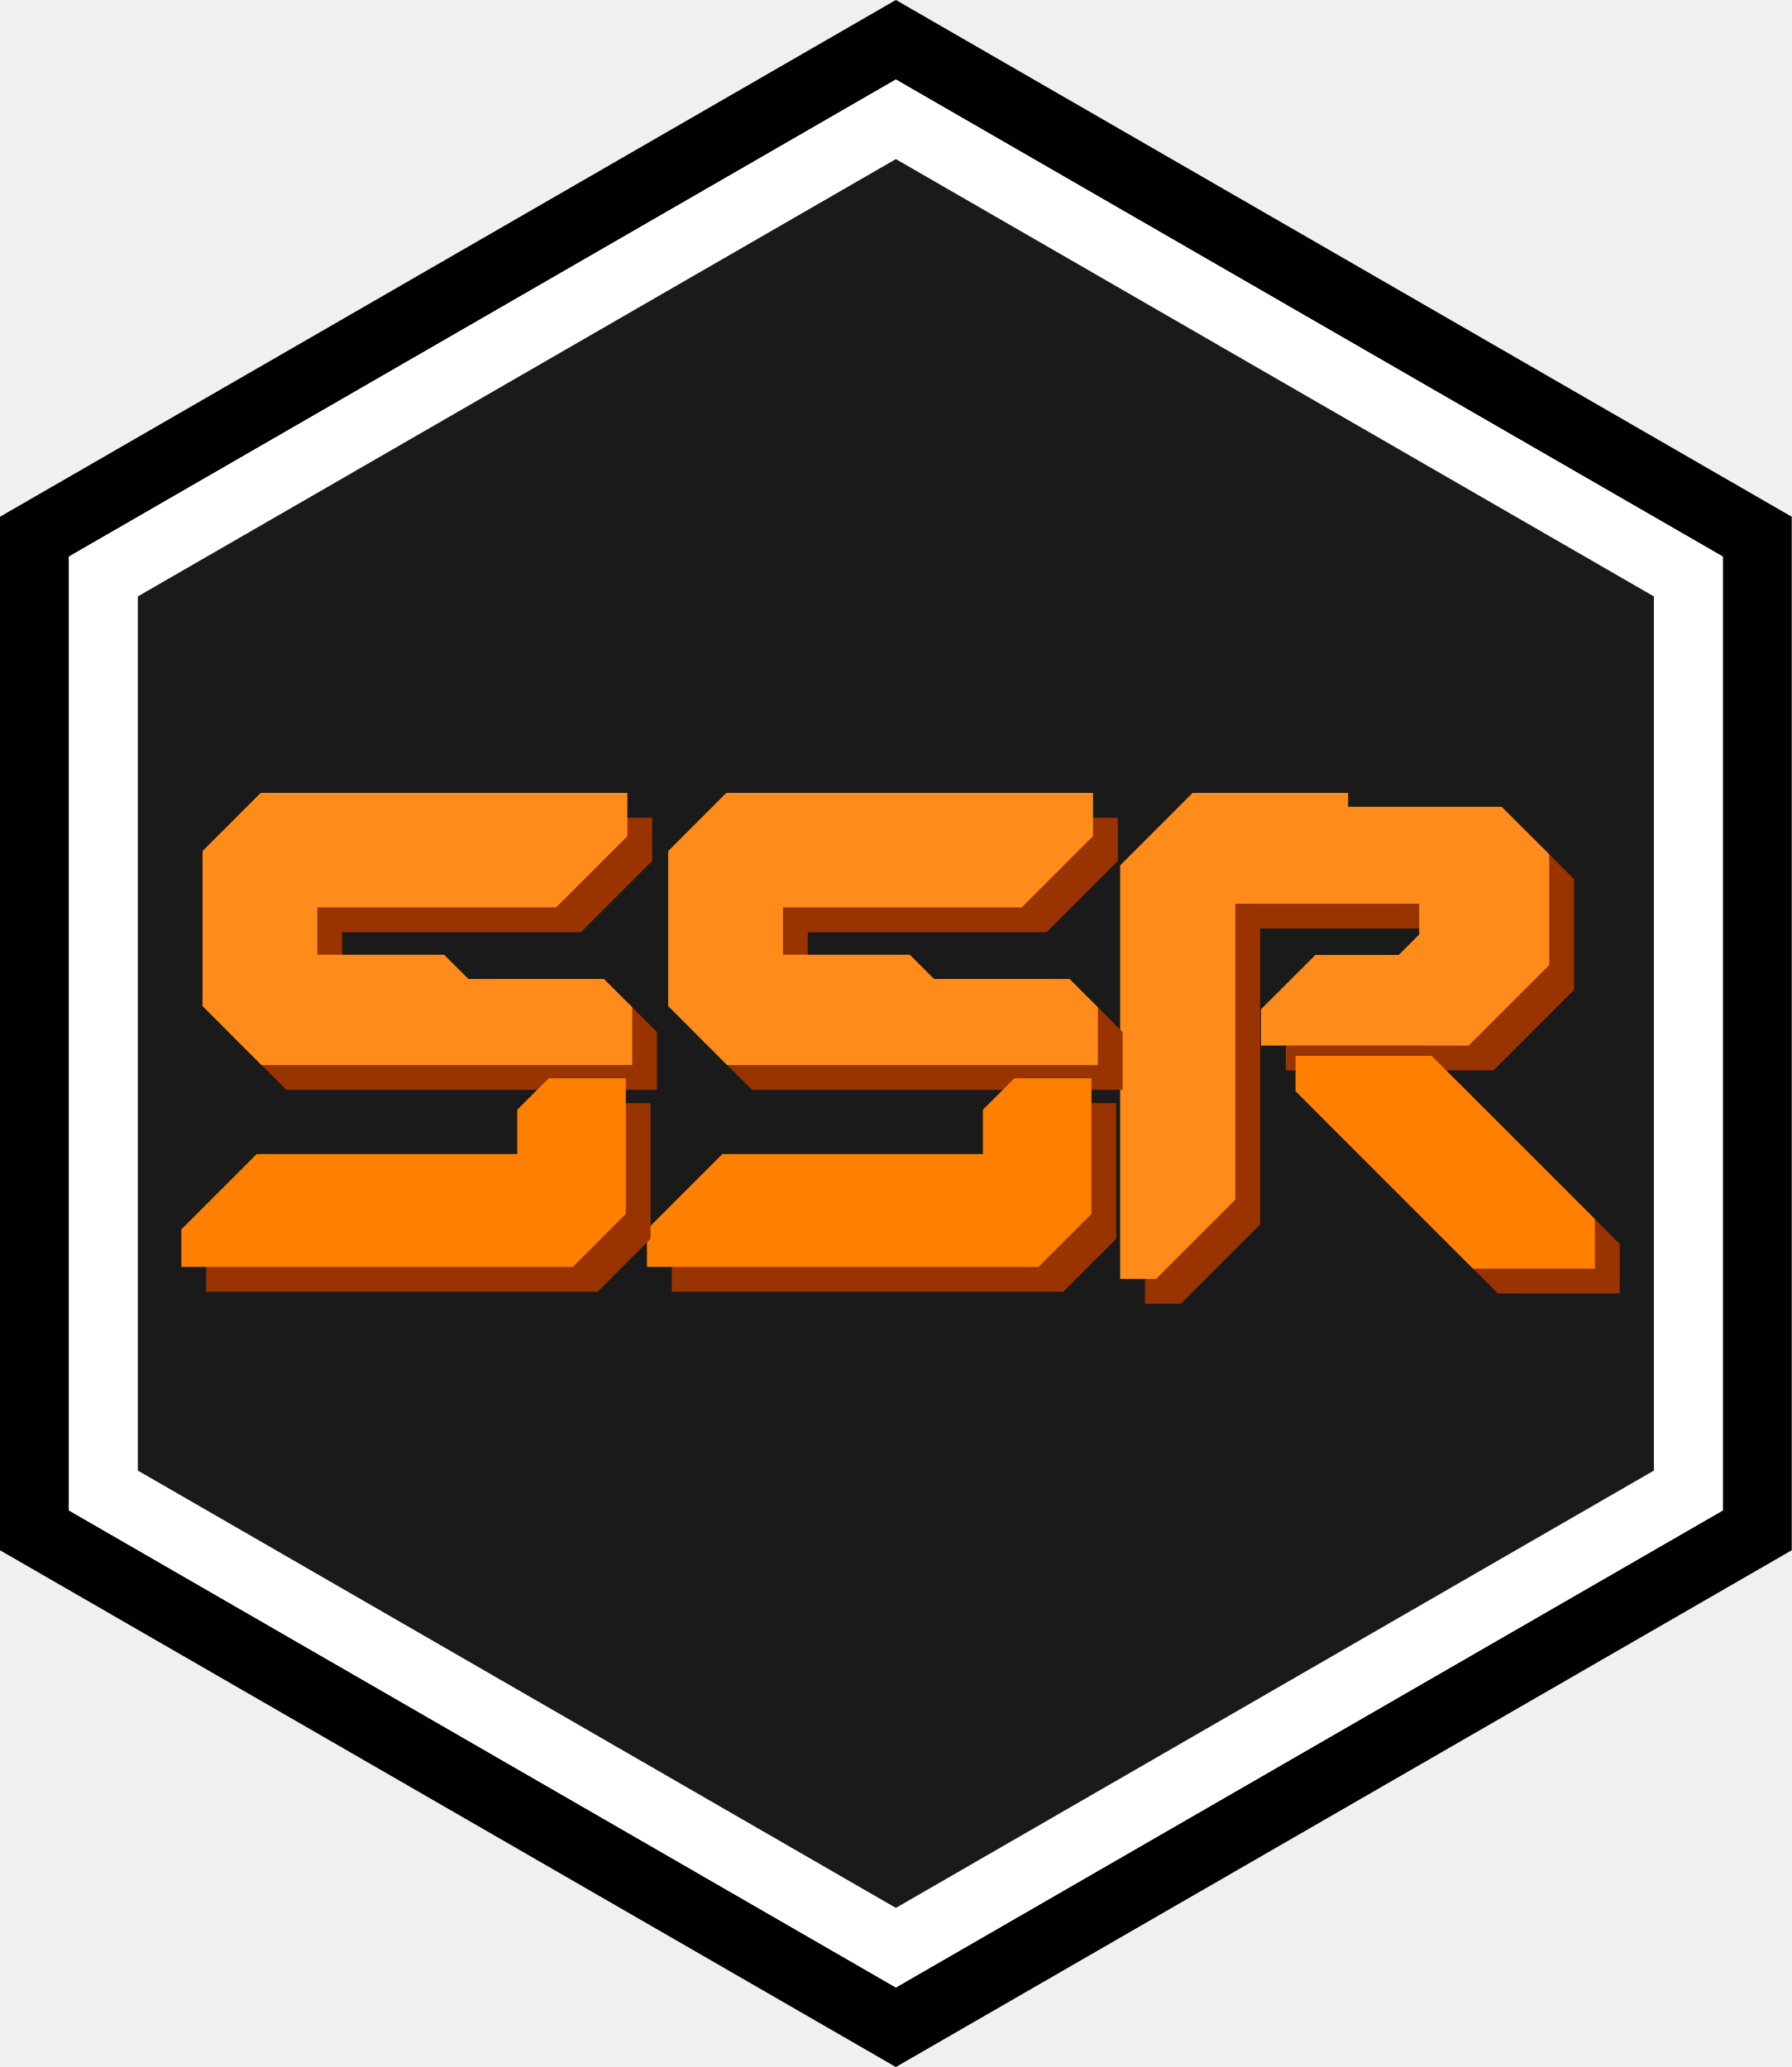
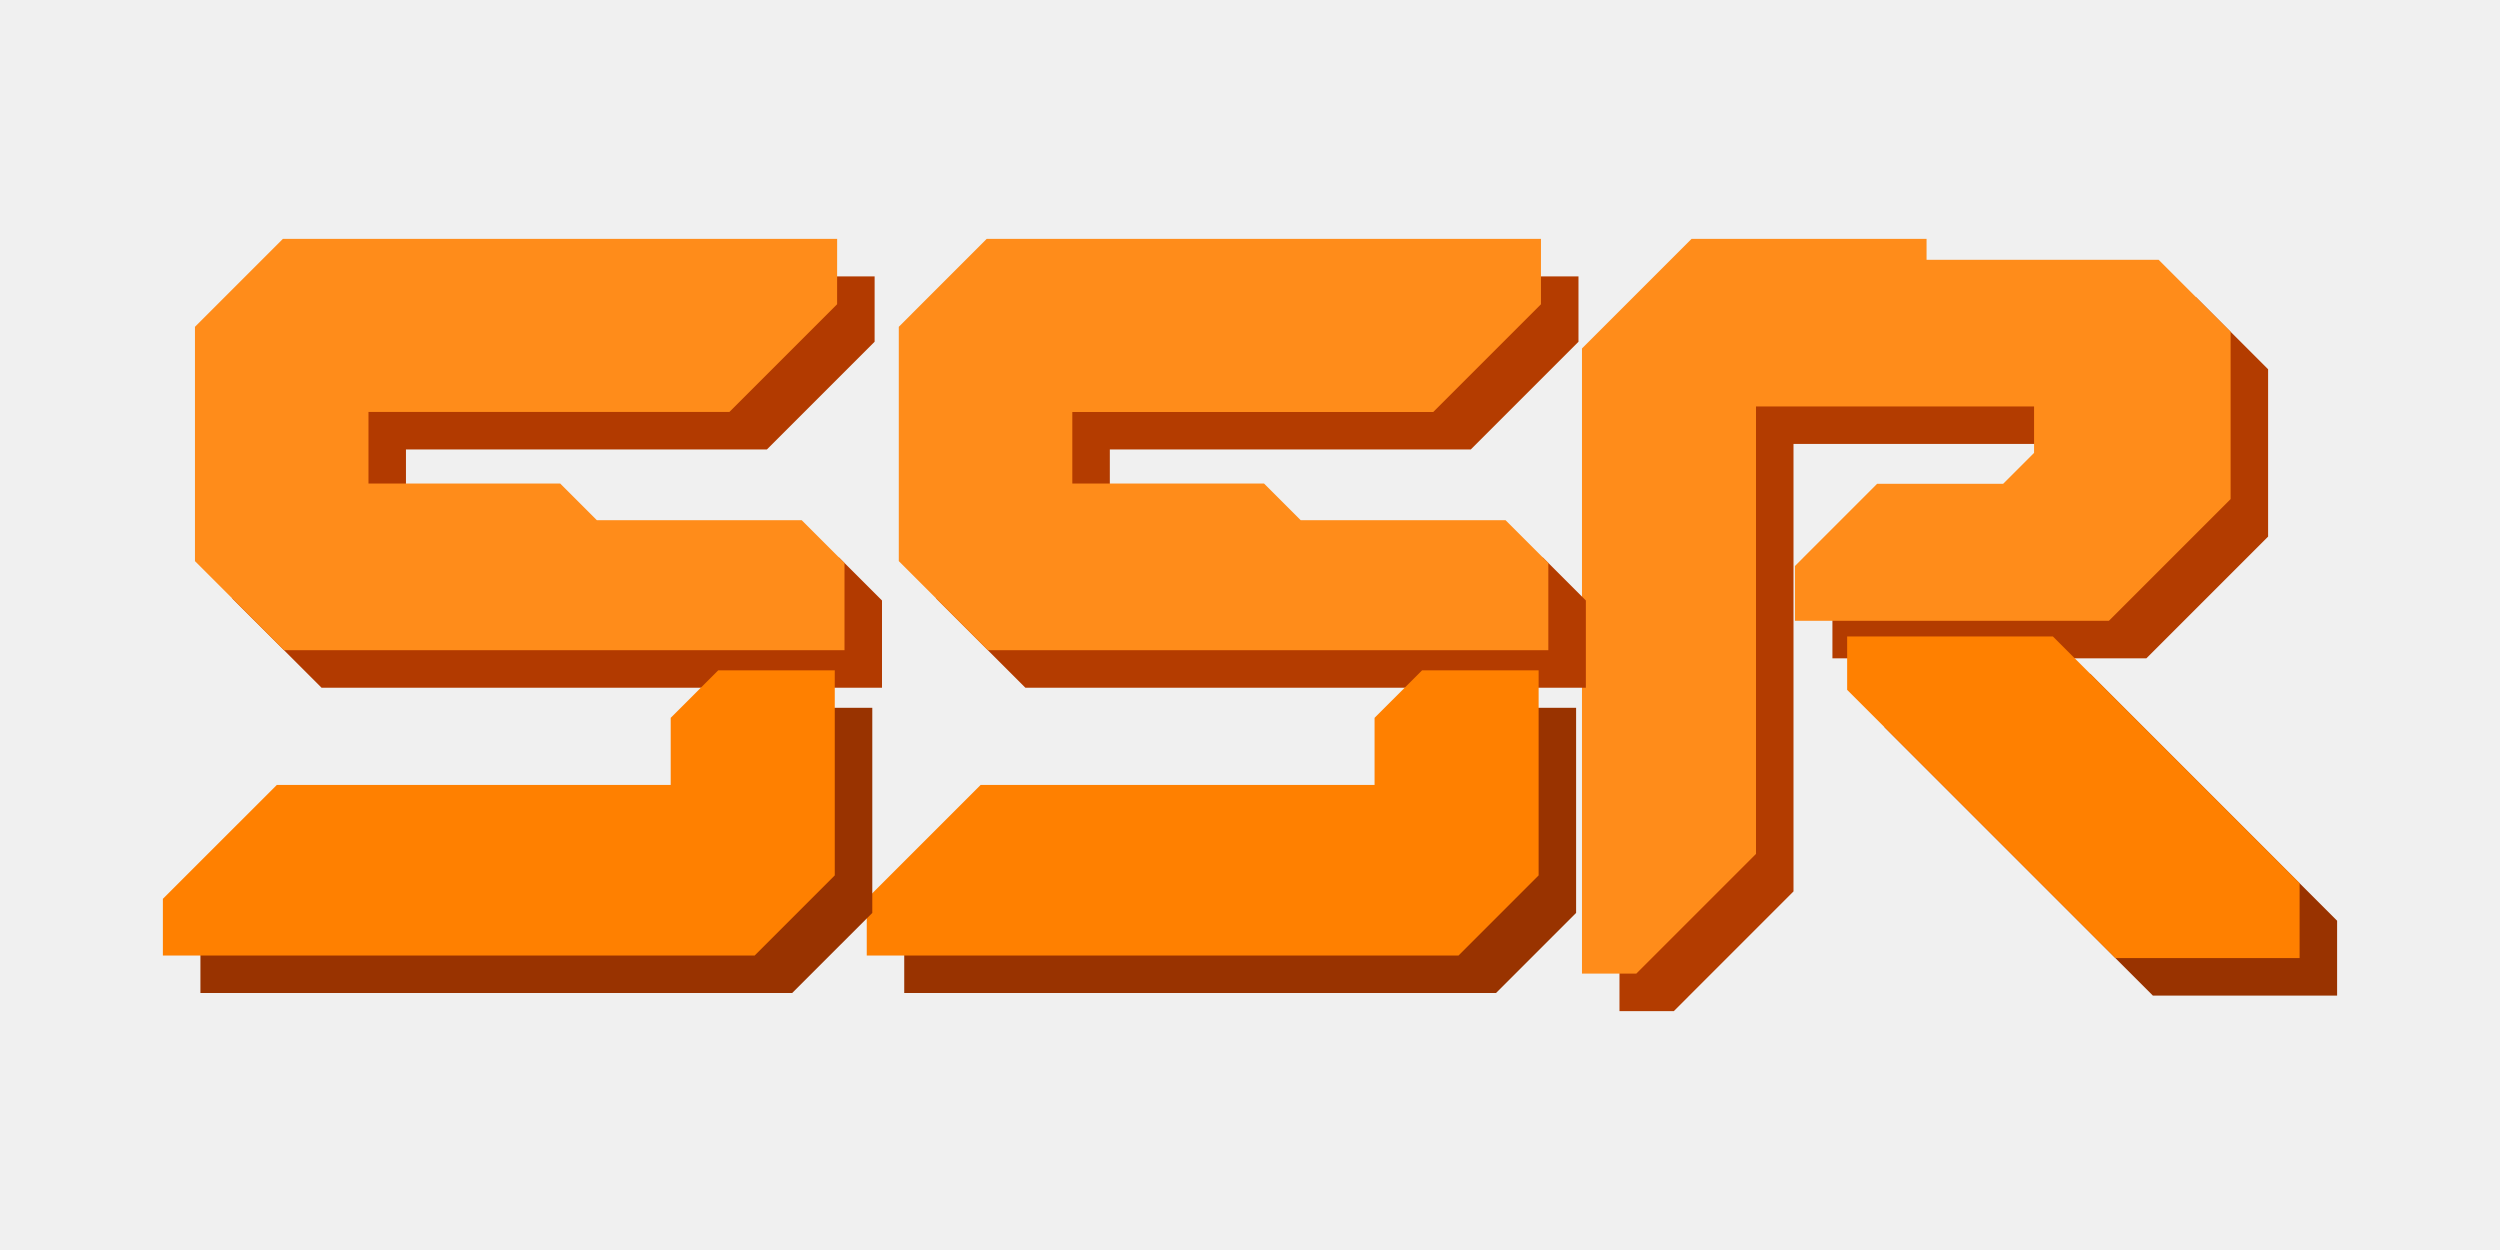
- <svg xmlns="http://www.w3.org/2000/svg" xml:space="preserve" width="130" height="150">
-   <path fill="none" stroke="#ff3b57" d="M61.8 53.78 31 71.56.2 53.78V18.22L31 .44l30.8 17.78z" style="display:inline;mix-blend-mode:normal;fill:none;fill-opacity:1;stroke:#000;stroke-width:2.465;stroke-dasharray:none;stroke-dashoffset:0;stroke-opacity:1" transform="matrix(2.029196,0,0,2.027961,2.09495,1.993413)" />
-   <path d="M7.5 41.838v66.324l57.5 33.18 57.5-33.18V41.838L65 8.658z" style="display:inline;mix-blend-mode:normal;fill:#1a1a1a;stroke:#fff;stroke-width:5;stroke-dasharray:none;stroke-opacity:1" />
-   <path d="M95.8 78.425h9.875l11.844 11.844v3.594h-8.844L95.8 80.988z" style="opacity:1;fill:#930;fill-opacity:1;stroke:none;stroke-width:5;stroke-linecap:square;stroke-linejoin:bevel" />
-   <path d="m88.332 59.341-5.259 5.26v30.007h2.607l5.746-5.745V67.384h13.346v2.229l-1.486 1.486h-6.049l-3.944 3.944v2.632h15.07l5.843-5.844v-8.03l-3.453-3.454h-11.14v-1.006z" style="opacity:1;fill:#930;fill-opacity:1;stroke:none;stroke-width:5;stroke-linecap:square;stroke-linejoin:bevel" />
-   <path d="M94 76.625h9.875l11.844 11.844v3.594h-8.844L94 79.188z" style="opacity:1;fill:#ff8000;stroke:none;stroke-width:5;stroke-linecap:square;stroke-linejoin:bevel;fill-opacity:1" />
-   <path d="m86.532 57.54-5.259 5.26v30.008h2.608l5.745-5.745V65.584h13.346v2.229l-1.486 1.486h-6.048l-3.945 3.944v2.632h15.07l5.843-5.844V62l-3.453-3.453h-11.14V57.54Z" style="opacity:1;fill:#ff8c1a;stroke:none;stroke-width:5;stroke-linecap:square;stroke-linejoin:bevel;fill-opacity:1" />
-   <path d="m75.397 80.05-2.281 2.281v3.22H54.209l-5.468 5.468v2.719h28.406l3.844-3.844V80.05zm5.708-20.709H54.5l-4.22 4.22V74.81l4.275 4.276h26.903v-4.188l-2.055-2.055H69.57l-1.757-1.756H58.61V67.65h17.324l5.17-5.171Z" style="fill:#930;fill-opacity:1;stroke:none;stroke-width:5;stroke-linecap:square;stroke-linejoin:bevel" />
-   <path d="m73.597 78.25-2.281 2.281v3.219H52.41l-5.469 5.469v2.719h28.406l3.844-3.844V78.25z" style="fill:#ff8000;fill-opacity:1;stroke:none;stroke-width:5;stroke-linecap:square;stroke-linejoin:bevel" />
-   <path d="M79.305 57.54H52.7l-4.22 4.221V73.01l4.275 4.276h26.903v-4.188l-2.055-2.055H67.77l-1.757-1.757H56.81V65.85h17.324l5.17-5.17z" style="fill:#ff8c1a;fill-opacity:1;stroke:none;stroke-width:5;stroke-linecap:square;stroke-linejoin:bevel" />
-   <path d="m41.612 80.05-2.281 2.281v3.22H20.425l-5.469 5.468v2.719h28.406l3.844-3.844V80.05zm5.708-20.709H20.715l-4.22 4.22V74.81l4.275 4.276h26.903v-4.188l-2.055-2.055h-9.833l-1.757-1.756h-9.203V67.65h17.324l5.17-5.171z" style="opacity:1;fill:#930;fill-opacity:1;stroke:none;stroke-width:5;stroke-linecap:square;stroke-linejoin:bevel" />
-   <path d="m39.813 78.25-2.282 2.281v3.219H18.625l-5.469 5.469v2.719h28.407l3.843-3.844V78.25z" style="opacity:1;fill:#ff8000;stroke:none;stroke-width:5;stroke-linecap:square;stroke-linejoin:bevel;fill-opacity:1" />
-   <path d="M45.52 57.54H18.915l-4.22 4.221V73.01l4.275 4.276h26.904v-4.188l-2.055-2.055h-9.834l-1.756-1.757h-9.204V65.85H40.35l5.171-5.17Z" style="opacity:1;fill:#ff8c1a;stroke:none;stroke-width:5;stroke-linecap:square;stroke-linejoin:bevel;fill-opacity:1" />
+ <svg xmlns="http://www.w3.org/2000/svg" xml:space="preserve" width="120" height="60">
+   <path d="M90.462 32.35h9.875l11.844 11.845v3.593h-8.844L90.462 34.913z" style="opacity:1;fill:#930;fill-opacity:1;stroke:none;stroke-width:5;stroke-linecap:square;stroke-linejoin:bevel" />
+   <path d="m82.995 13.267-5.26 5.259v30.008h2.608l5.745-5.746V21.31h13.347v2.228l-1.486 1.487H91.9l-3.944 3.944V31.6h15.069l5.844-5.844v-8.031l-3.453-3.453H94.275v-1.006z" style="opacity:1;fill:#b33c00;fill-opacity:1;stroke:none;stroke-width:5;stroke-linecap:square;stroke-linejoin:bevel" />
+   <path d="M88.663 30.55h9.875l11.843 11.844v3.594h-8.843L88.663 33.113z" style="opacity:1;fill:#ff8000;fill-opacity:1;stroke:none;stroke-width:5;stroke-linecap:square;stroke-linejoin:bevel" />
+   <path d="m81.195 11.466-5.26 5.26v30.007h2.608l5.745-5.745V19.51h13.347v2.228l-1.486 1.486H90.1l-3.944 3.945V29.8h15.069l5.844-5.844v-8.031l-3.453-3.454H92.475v-1.005z" style="opacity:1;fill:#ff8c1a;fill-opacity:1;stroke:none;stroke-width:5;stroke-linecap:square;stroke-linejoin:bevel" />
+   <path d="m70.06 33.976-2.282 2.281v3.219H48.872l-5.469 5.469v2.718H71.81l3.843-3.843v-9.844z" style="fill:#930;fill-opacity:1;stroke:none;stroke-width:5;stroke-linecap:square;stroke-linejoin:bevel" />
+   <path d="M75.767 13.267H49.162l-4.22 4.22v11.248l4.275 4.275h26.904v-4.187l-2.055-2.055h-9.834l-1.756-1.757h-9.204v-3.436h17.324l5.171-5.17z" style="fill:#b43c00;fill-opacity:1;stroke:none;stroke-width:5;stroke-linecap:square;stroke-linejoin:bevel" />
+   <path d="m68.26 32.176-2.281 2.28v3.22H47.072l-5.468 5.468v2.72H70.01l3.844-3.845v-9.843z" style="fill:#ff8000;fill-opacity:1;stroke:none;stroke-width:5;stroke-linecap:square;stroke-linejoin:bevel" />
+   <path d="M73.967 11.466H47.362l-4.22 4.221v11.247l4.276 4.276H74.32v-4.187l-2.055-2.055h-9.833l-1.757-1.757h-9.204v-3.436h17.325l5.17-5.17z" style="fill:#ff8c1a;fill-opacity:1;stroke:none;stroke-width:5;stroke-linecap:square;stroke-linejoin:bevel" />
+   <path d="m36.275 33.976-2.281 2.281v3.219H15.087L9.62 44.945v2.718h28.406l3.844-3.843v-9.844z" style="opacity:1;fill:#930;fill-opacity:1;stroke:none;stroke-width:5;stroke-linecap:square;stroke-linejoin:bevel" />
+   <path d="M41.982 13.267H15.377l-4.22 4.22v11.248l4.276 4.275h26.903v-4.187l-2.055-2.055h-9.833L28.69 25.01h-9.204v-3.436h17.325l5.17-5.17z" style="opacity:1;fill:#b23a00;fill-opacity:1;stroke:none;stroke-width:5;stroke-linecap:square;stroke-linejoin:bevel" />
+   <path d="m34.475 32.176-2.281 2.28v3.22H13.288l-5.47 5.468v2.72h28.407l3.844-3.845v-9.843z" style="opacity:1;fill:#ff8000;fill-opacity:1;stroke:none;stroke-width:5;stroke-linecap:square;stroke-linejoin:bevel" />
+   <path d="M40.183 11.466H13.578l-4.22 4.221v11.247l4.275 4.276h26.903v-4.187l-2.055-2.055h-9.833L26.89 23.21h-9.203v-3.436h17.324l5.17-5.17z" style="opacity:1;fill:#ff8c1a;fill-opacity:1;stroke:none;stroke-width:5;stroke-linecap:square;stroke-linejoin:bevel" />
</svg>
